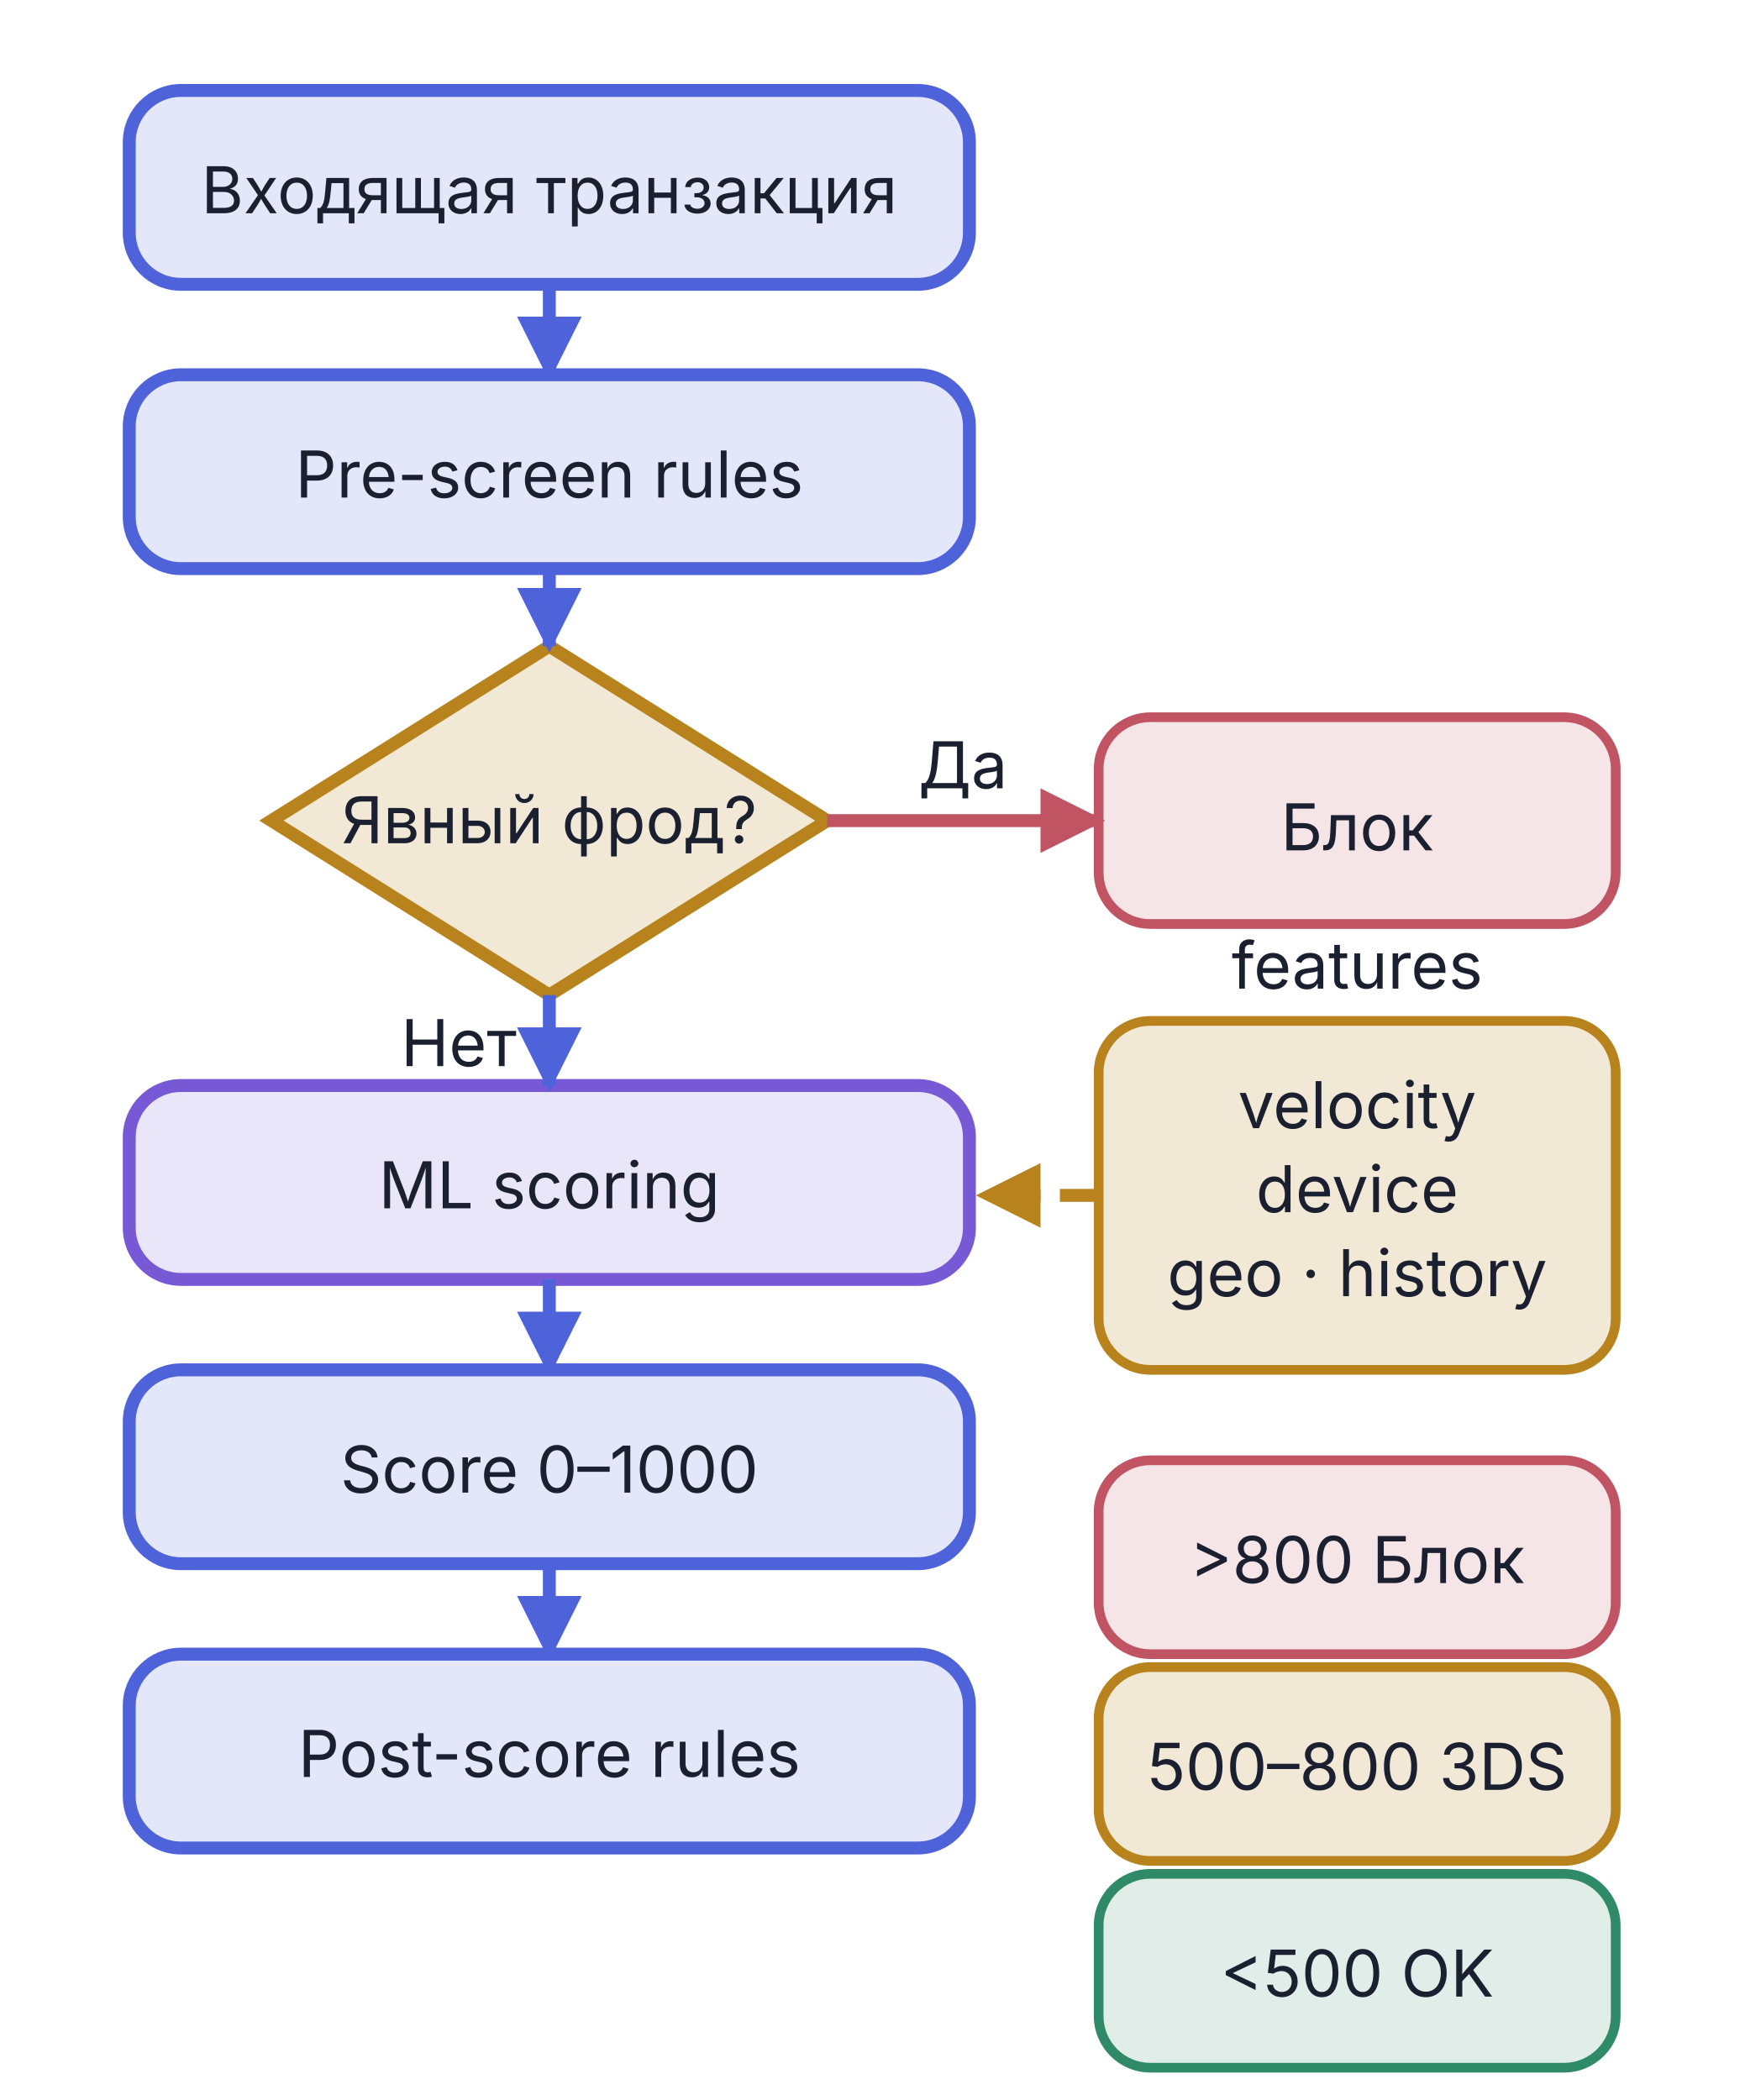
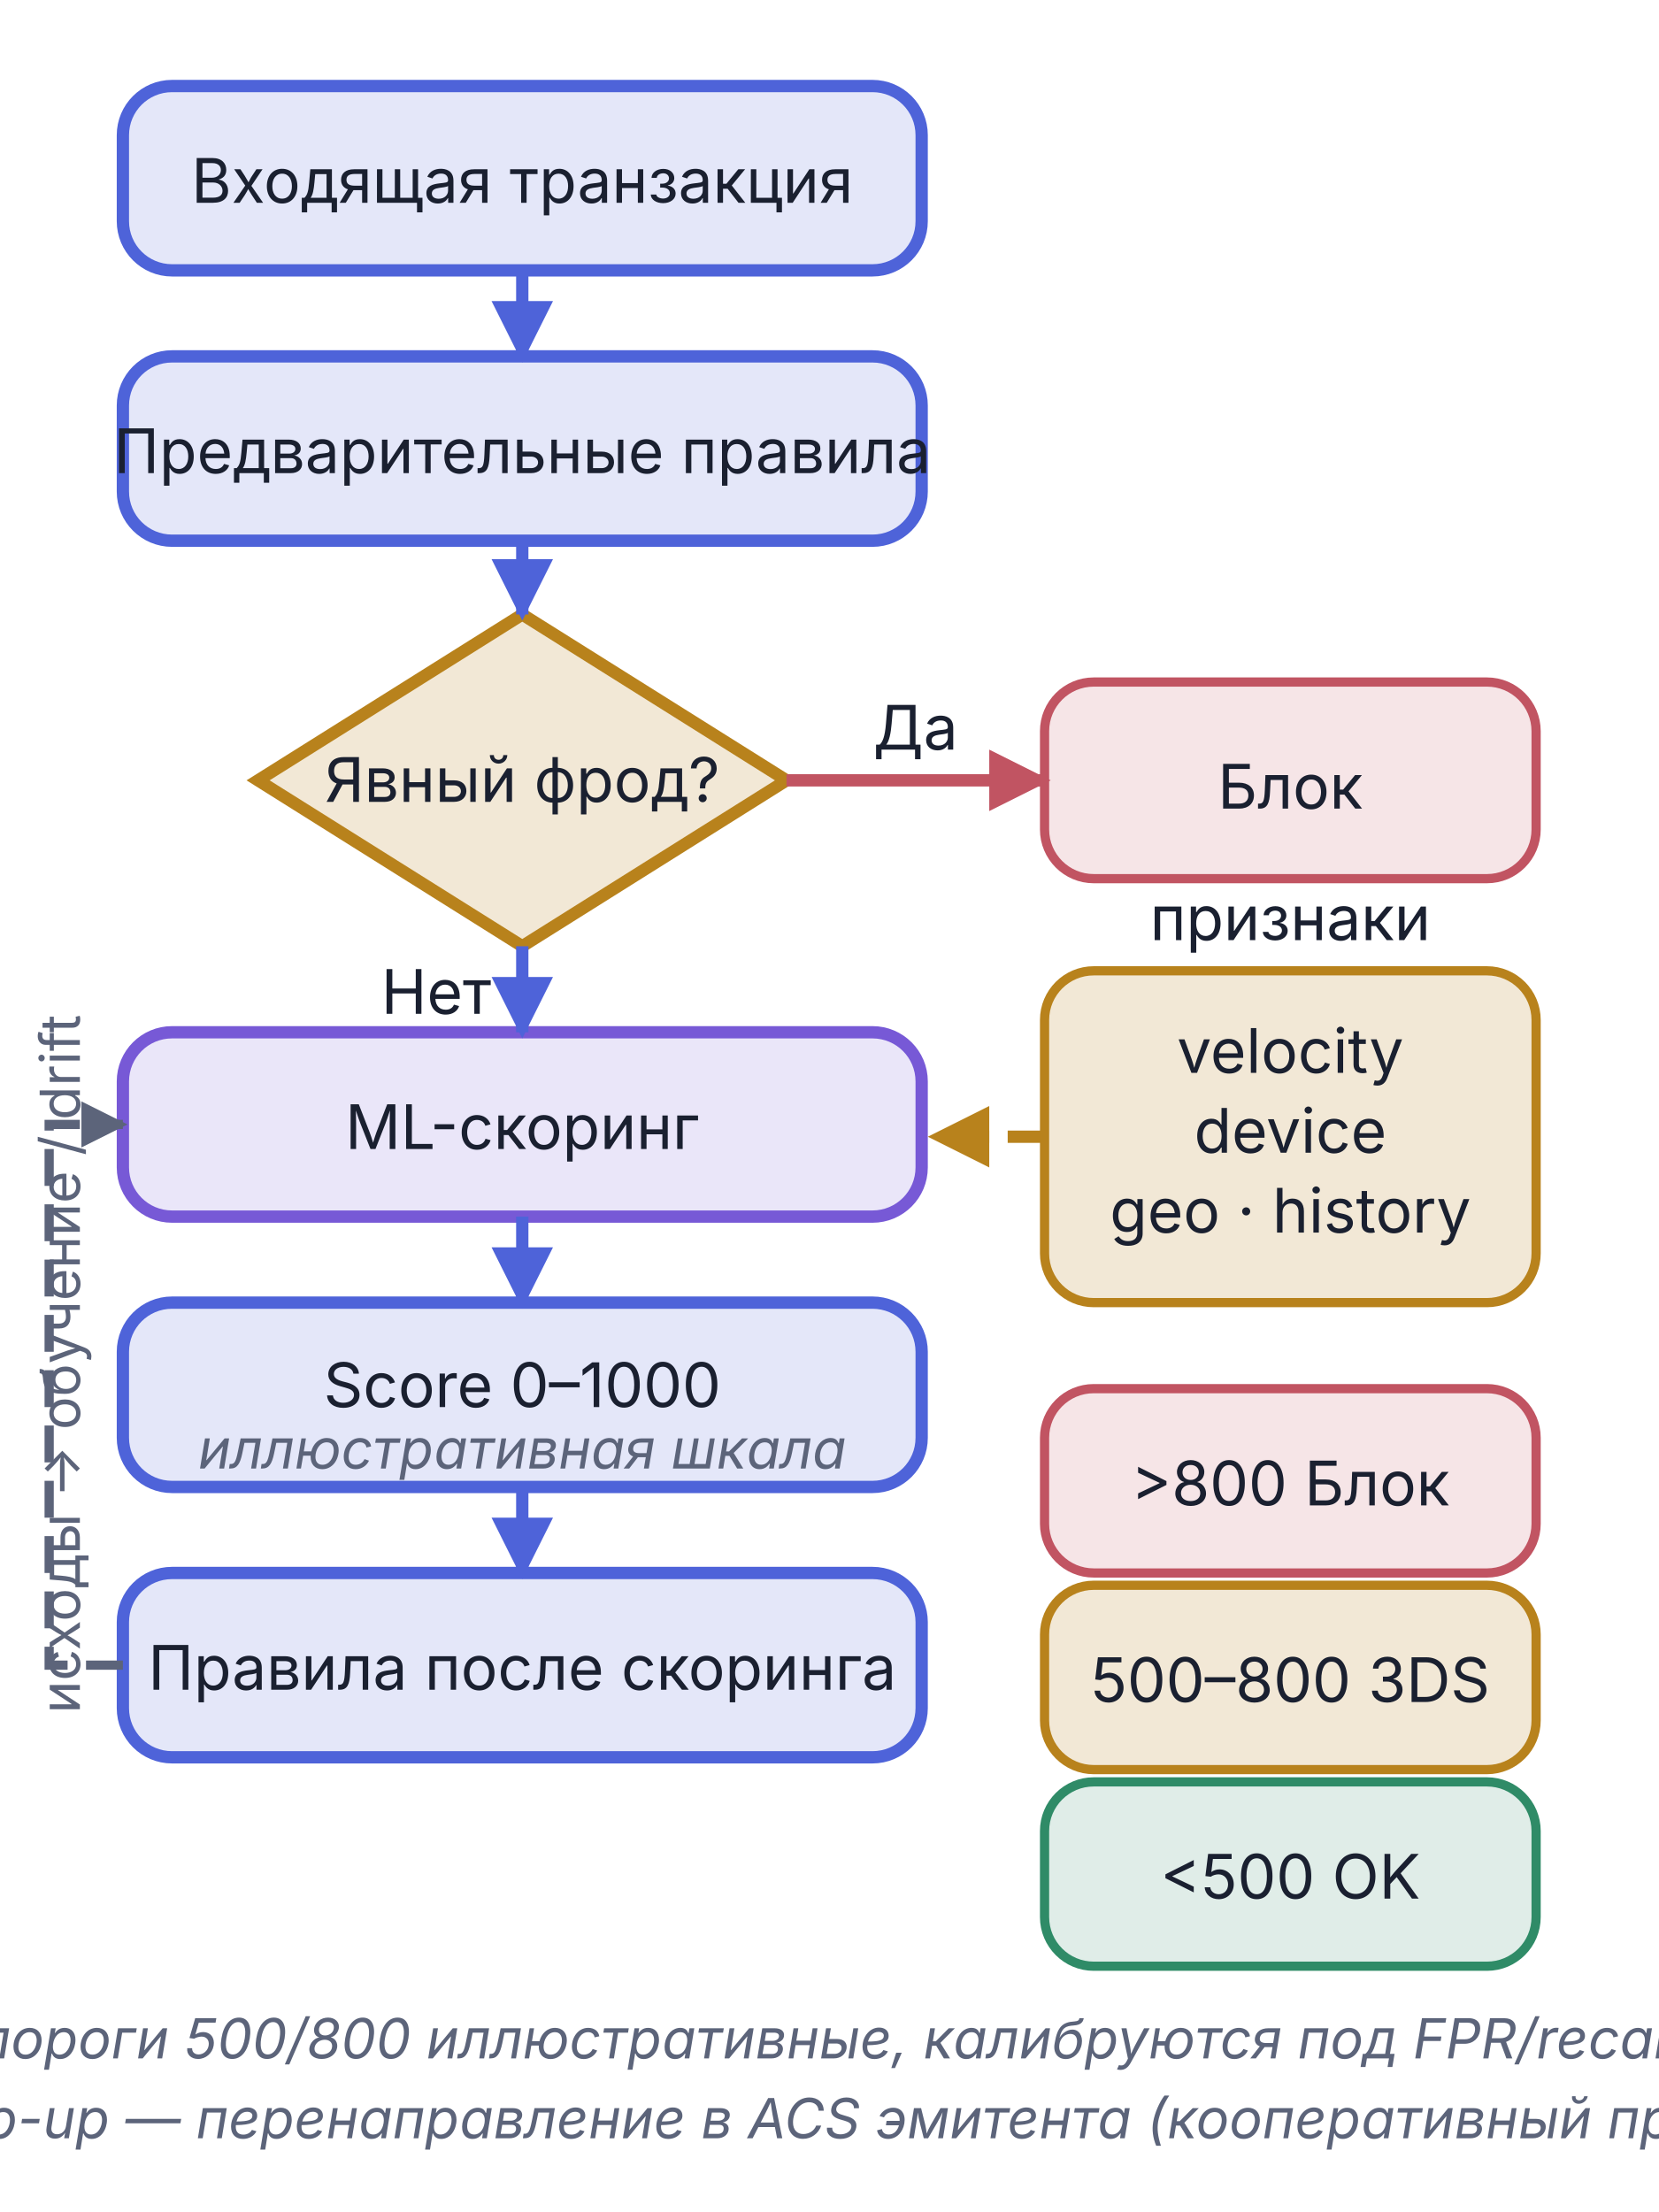
- <svg xmlns="http://www.w3.org/2000/svg" viewBox="0 0 270 325" width="270" height="325">
+ <svg xmlns="http://www.w3.org/2000/svg" viewBox="0 0 270 360" width="270" height="360">
  <defs>
    <marker id="arr-AccentA" viewBox="0 0 10 10" refX="9" refY="5" markerWidth="5" markerHeight="5" orient="auto">
      <path d="M0,0 L10,5 L0,10 Z" fill="#4E63D9" />
    </marker>
    <marker id="arr-AccentA-s" viewBox="0 0 10 10" refX="1" refY="5" markerWidth="5" markerHeight="5" orient="auto">
      <path d="M10,0 L0,5 L10,10 Z" fill="#4E63D9" />
    </marker>
    <marker id="arr-Bad" viewBox="0 0 10 10" refX="9" refY="5" markerWidth="5" markerHeight="5" orient="auto">
      <path d="M0,0 L10,5 L0,10 Z" fill="#C15462" />
    </marker>
    <marker id="arr-Bad-s" viewBox="0 0 10 10" refX="1" refY="5" markerWidth="5" markerHeight="5" orient="auto">
      <path d="M10,0 L0,5 L10,10 Z" fill="#C15462" />
    </marker>
    <marker id="arr-Warn" viewBox="0 0 10 10" refX="9" refY="5" markerWidth="5" markerHeight="5" orient="auto">
      <path d="M0,0 L10,5 L0,10 Z" fill="#B8821C" />
    </marker>
    <marker id="arr-Warn-s" viewBox="0 0 10 10" refX="1" refY="5" markerWidth="5" markerHeight="5" orient="auto">
      <path d="M10,0 L0,5 L10,10 Z" fill="#B8821C" />
    </marker>
+     <marker id="arr-Muted" viewBox="0 0 10 10" refX="9" refY="5" markerWidth="5" markerHeight="5" orient="auto">
+       <path d="M0,0 L10,5 L0,10 Z" fill="#5C647A" />
+     </marker>
+     <marker id="arr-Muted-s" viewBox="0 0 10 10" refX="1" refY="5" markerWidth="5" markerHeight="5" orient="auto">
+       <path d="M10,0 L0,5 L10,10 Z" fill="#5C647A" />
+     </marker>
  </defs>
  <rect x="20.0" y="14.0" width="130" height="30" rx="8" fill="#4E63D9" fill-opacity="0.15" stroke="#4E63D9" stroke-width="2" />
-   <text x="85.0" y="33.0" text-anchor="middle" font-family="Inter, -apple-system, BlinkMacSystemFont, 'Helvetica Neue', Arial, sans-serif" font-size="10.0" font-weight="normal" fill="#1A2030">Входящая транзакция</text>
+   <text x="85.0" y="33.0" text-anchor="middle" font-family="Inter, -apple-system, BlinkMacSystemFont, 'Helvetica Neue', Arial, sans-serif" font-size="10" font-weight="normal" fill="#1A2030">Входящая транзакция</text>
  <rect x="20.0" y="58.0" width="130" height="30" rx="8" fill="#4E63D9" fill-opacity="0.15" stroke="#4E63D9" stroke-width="2" />
-   <text x="85.0" y="77.0" text-anchor="middle" font-family="Inter, -apple-system, BlinkMacSystemFont, 'Helvetica Neue', Arial, sans-serif" font-size="10.0" font-weight="normal" fill="#1A2030">Pre-screen rules</text>
+   <text x="85.0" y="77.0" text-anchor="middle" font-family="Inter, -apple-system, BlinkMacSystemFont, 'Helvetica Neue', Arial, sans-serif" font-size="10" font-weight="normal" fill="#1A2030">Предварительные правила</text>
  <polygon points="85.0,100.0 128.0,127.0 85.0,154.0 42.0,127.0" fill="#B8821C" fill-opacity="0.18" stroke="#B8821C" stroke-width="2" />
-   <text x="85.0" y="130.5" text-anchor="middle" font-family="Inter, -apple-system, BlinkMacSystemFont, 'Helvetica Neue', Arial, sans-serif" font-size="10.0" font-weight="normal" fill="#1A2030">Явный фрод?</text>
+   <text x="85.0" y="130.5" text-anchor="middle" font-family="Inter, -apple-system, BlinkMacSystemFont, 'Helvetica Neue', Arial, sans-serif" font-size="10" font-weight="normal" fill="#1A2030">Явный фрод?</text>
  <rect x="20.0" y="168.0" width="130" height="30" rx="8" fill="#7759D6" fill-opacity="0.15" stroke="#7759D6" stroke-width="2" />
-   <text x="85.0" y="187.0" text-anchor="middle" font-family="Inter, -apple-system, BlinkMacSystemFont, 'Helvetica Neue', Arial, sans-serif" font-size="10.0" font-weight="normal" fill="#1A2030">ML scoring</text>
+   <text x="85.0" y="187.0" text-anchor="middle" font-family="Inter, -apple-system, BlinkMacSystemFont, 'Helvetica Neue', Arial, sans-serif" font-size="10" font-weight="normal" fill="#1A2030">ML-скоринг</text>
  <rect x="20.0" y="212.0" width="130" height="30" rx="8" fill="#4E63D9" fill-opacity="0.15" stroke="#4E63D9" stroke-width="2" />
-   <text x="85.0" y="231.0" text-anchor="middle" font-family="Inter, -apple-system, BlinkMacSystemFont, 'Helvetica Neue', Arial, sans-serif" font-size="10.0" font-weight="normal" fill="#1A2030">Score 0–1000</text>
+   <text x="85.0" y="229.0" text-anchor="middle" font-family="Inter, -apple-system, BlinkMacSystemFont, 'Helvetica Neue', Arial, sans-serif" font-size="10" font-weight="normal" fill="#1A2030">Score 0–1000</text>
+   <text x="85.0" y="239.0" text-anchor="middle" font-family="Inter, -apple-system, BlinkMacSystemFont, 'Helvetica Neue', Arial, sans-serif" font-size="9" font-style="italic" fill="#5C647A">иллюстративная шкала</text>
  <rect x="20.0" y="256.0" width="130" height="30" rx="8" fill="#4E63D9" fill-opacity="0.15" stroke="#4E63D9" stroke-width="2" />
-   <text x="85.0" y="275.0" text-anchor="middle" font-family="Inter, -apple-system, BlinkMacSystemFont, 'Helvetica Neue', Arial, sans-serif" font-size="10.0" font-weight="normal" fill="#1A2030">Post-score rules</text>
+   <text x="85.0" y="275.0" text-anchor="middle" font-family="Inter, -apple-system, BlinkMacSystemFont, 'Helvetica Neue', Arial, sans-serif" font-size="10" font-weight="normal" fill="#1A2030">Правила после скоринга</text>
  <line x1="85.0" y1="44.0" x2="85.0" y2="58.0" stroke="#4E63D9" stroke-width="2" marker-end="url(#arr-AccentA)" />
  <line x1="85.0" y1="88.0" x2="85.0" y2="100.0" stroke="#4E63D9" stroke-width="2" marker-end="url(#arr-AccentA)" />
  <line x1="85.0" y1="154.0" x2="85.0" y2="168.0" stroke="#4E63D9" stroke-width="2" marker-end="url(#arr-AccentA)" />
  <line x1="85.0" y1="198.0" x2="85.0" y2="212.0" stroke="#4E63D9" stroke-width="2" marker-end="url(#arr-AccentA)" />
  <line x1="85.0" y1="242.0" x2="85.0" y2="256.0" stroke="#4E63D9" stroke-width="2" marker-end="url(#arr-AccentA)" />
+   <path d="M 20.0,271.0 L 8.0,271.0 L 8.0,183.0 L 20.0,183.0" fill="none" stroke="#5C647A" stroke-width="1.5" stroke-dasharray="6,3" marker-end="url(#arr-Muted)" />
+   <text x="13.0" y="222.0" text-anchor="middle" font-family="Inter, -apple-system, BlinkMacSystemFont, 'Helvetica Neue', Arial, sans-serif" font-size="9" fill="#5C647A" transform="rotate(-90 13 222)">исходы → обучение / drift</text>
  <line x1="128.0" y1="127.0" x2="170.0" y2="127.0" stroke="#C15462" stroke-width="2" marker-end="url(#arr-Bad)" />
-   <text x="149.0" y="122.0" text-anchor="middle" font-family="Inter, -apple-system, BlinkMacSystemFont, 'Helvetica Neue', Arial, sans-serif" font-size="10.0" fill="#1A2030">Да</text>
-   <text x="71.0" y="165.0" text-anchor="middle" font-family="Inter, -apple-system, BlinkMacSystemFont, 'Helvetica Neue', Arial, sans-serif" font-size="10.0" fill="#1A2030">Нет</text>
+   <text x="149.0" y="122.0" text-anchor="middle" font-family="Inter, -apple-system, BlinkMacSystemFont, 'Helvetica Neue', Arial, sans-serif" font-size="10" fill="#1A2030">Да</text>
+   <text x="71.0" y="165.0" text-anchor="middle" font-family="Inter, -apple-system, BlinkMacSystemFont, 'Helvetica Neue', Arial, sans-serif" font-size="10" fill="#1A2030">Нет</text>
  <rect x="170.0" y="111.0" width="80" height="32" rx="8" fill="#C15462" fill-opacity="0.15" stroke="#C15462" stroke-width="1.5" />
-   <text x="210.0" y="131.6" text-anchor="middle" font-family="Inter, -apple-system, BlinkMacSystemFont, 'Helvetica Neue', Arial, sans-serif" font-size="10.0" font-weight="normal" fill="#1A2030">Блок</text>
+   <text x="210.0" y="131.6" text-anchor="middle" font-family="Inter, -apple-system, BlinkMacSystemFont, 'Helvetica Neue', Arial, sans-serif" font-size="10" font-weight="normal" fill="#1A2030">Блок</text>
  <rect x="170.0" y="158.0" width="80" height="54" rx="8" fill="#B8821C" fill-opacity="0.18" stroke="#B8821C" stroke-width="1.5" />
-   <text x="210.0" y="174.6" text-anchor="middle" font-family="Inter, -apple-system, BlinkMacSystemFont, 'Helvetica Neue', Arial, sans-serif" font-size="10.0" font-weight="normal" fill="#1A2030">velocity</text>
-   <text x="210.0" y="187.6" text-anchor="middle" font-family="Inter, -apple-system, BlinkMacSystemFont, 'Helvetica Neue', Arial, sans-serif" font-size="10.0" font-weight="normal" fill="#1A2030">device</text>
-   <text x="210.0" y="200.6" text-anchor="middle" font-family="Inter, -apple-system, BlinkMacSystemFont, 'Helvetica Neue', Arial, sans-serif" font-size="10.0" font-weight="normal" fill="#1A2030">geo · history</text>
+   <text x="210.0" y="174.6" text-anchor="middle" font-family="Inter, -apple-system, BlinkMacSystemFont, 'Helvetica Neue', Arial, sans-serif" font-size="10" font-weight="normal" fill="#1A2030">velocity</text>
+   <text x="210.0" y="187.6" text-anchor="middle" font-family="Inter, -apple-system, BlinkMacSystemFont, 'Helvetica Neue', Arial, sans-serif" font-size="10" font-weight="normal" fill="#1A2030">device</text>
+   <text x="210.0" y="200.6" text-anchor="middle" font-family="Inter, -apple-system, BlinkMacSystemFont, 'Helvetica Neue', Arial, sans-serif" font-size="10" font-weight="normal" fill="#1A2030">geo · history</text>
  <rect x="170.0" y="226.0" width="80" height="30" rx="8" fill="#C15462" fill-opacity="0.15" stroke="#C15462" stroke-width="1.5" />
-   <text x="210.0" y="245.0" text-anchor="middle" font-family="Inter, -apple-system, BlinkMacSystemFont, 'Helvetica Neue', Arial, sans-serif" font-size="10.0" font-weight="normal" fill="#1A2030">&gt;800 Блок</text>
+   <text x="210.0" y="245.0" text-anchor="middle" font-family="Inter, -apple-system, BlinkMacSystemFont, 'Helvetica Neue', Arial, sans-serif" font-size="10" font-weight="normal" fill="#1A2030">&gt;800 Блок</text>
  <rect x="170.0" y="258.0" width="80" height="30" rx="8" fill="#B8821C" fill-opacity="0.18" stroke="#B8821C" stroke-width="1.5" />
-   <text x="210.0" y="277.0" text-anchor="middle" font-family="Inter, -apple-system, BlinkMacSystemFont, 'Helvetica Neue', Arial, sans-serif" font-size="10.0" font-weight="normal" fill="#1A2030">500–800 3DS</text>
+   <text x="210.0" y="277.0" text-anchor="middle" font-family="Inter, -apple-system, BlinkMacSystemFont, 'Helvetica Neue', Arial, sans-serif" font-size="10" font-weight="normal" fill="#1A2030">500–800 3DS</text>
  <rect x="170.0" y="290.0" width="80" height="30" rx="8" fill="#2F8B67" fill-opacity="0.15" stroke="#2F8B67" stroke-width="1.5" />
-   <text x="210.0" y="309.0" text-anchor="middle" font-family="Inter, -apple-system, BlinkMacSystemFont, 'Helvetica Neue', Arial, sans-serif" font-size="10.0" font-weight="normal" fill="#1A2030">&lt;500 OK</text>
+   <text x="210.0" y="309.0" text-anchor="middle" font-family="Inter, -apple-system, BlinkMacSystemFont, 'Helvetica Neue', Arial, sans-serif" font-size="10" font-weight="normal" fill="#1A2030">&lt;500 OK</text>
  <line x1="170.0" y1="185.0" x2="152.0" y2="185.0" stroke="#B8821C" stroke-width="2" stroke-dasharray="6,3" marker-end="url(#arr-Warn)" />
-   <text x="210.0" y="153.0" text-anchor="middle" font-family="Inter, -apple-system, BlinkMacSystemFont, 'Helvetica Neue', Arial, sans-serif" font-size="10.0" fill="#1A2030">features</text>
+   <text x="210.0" y="153.0" text-anchor="middle" font-family="Inter, -apple-system, BlinkMacSystemFont, 'Helvetica Neue', Arial, sans-serif" font-size="10" fill="#1A2030">признаки</text>
+   <text x="135.0" y="335.0" text-anchor="middle" font-family="Inter, -apple-system, BlinkMacSystemFont, 'Helvetica Neue', Arial, sans-serif" font-size="9" font-style="italic" fill="#5C647A">пороги 500/800 иллюстративные, калибруются под FPR/recall</text>
+   <text x="135.0" y="348.0" text-anchor="middle" font-family="Inter, -apple-system, BlinkMacSystemFont, 'Helvetica Neue', Arial, sans-serif" font-size="9" font-style="italic" fill="#5C647A">3DS step-up — перенаправление в ACS эмитента (кооперативный протокол)</text>
</svg>
